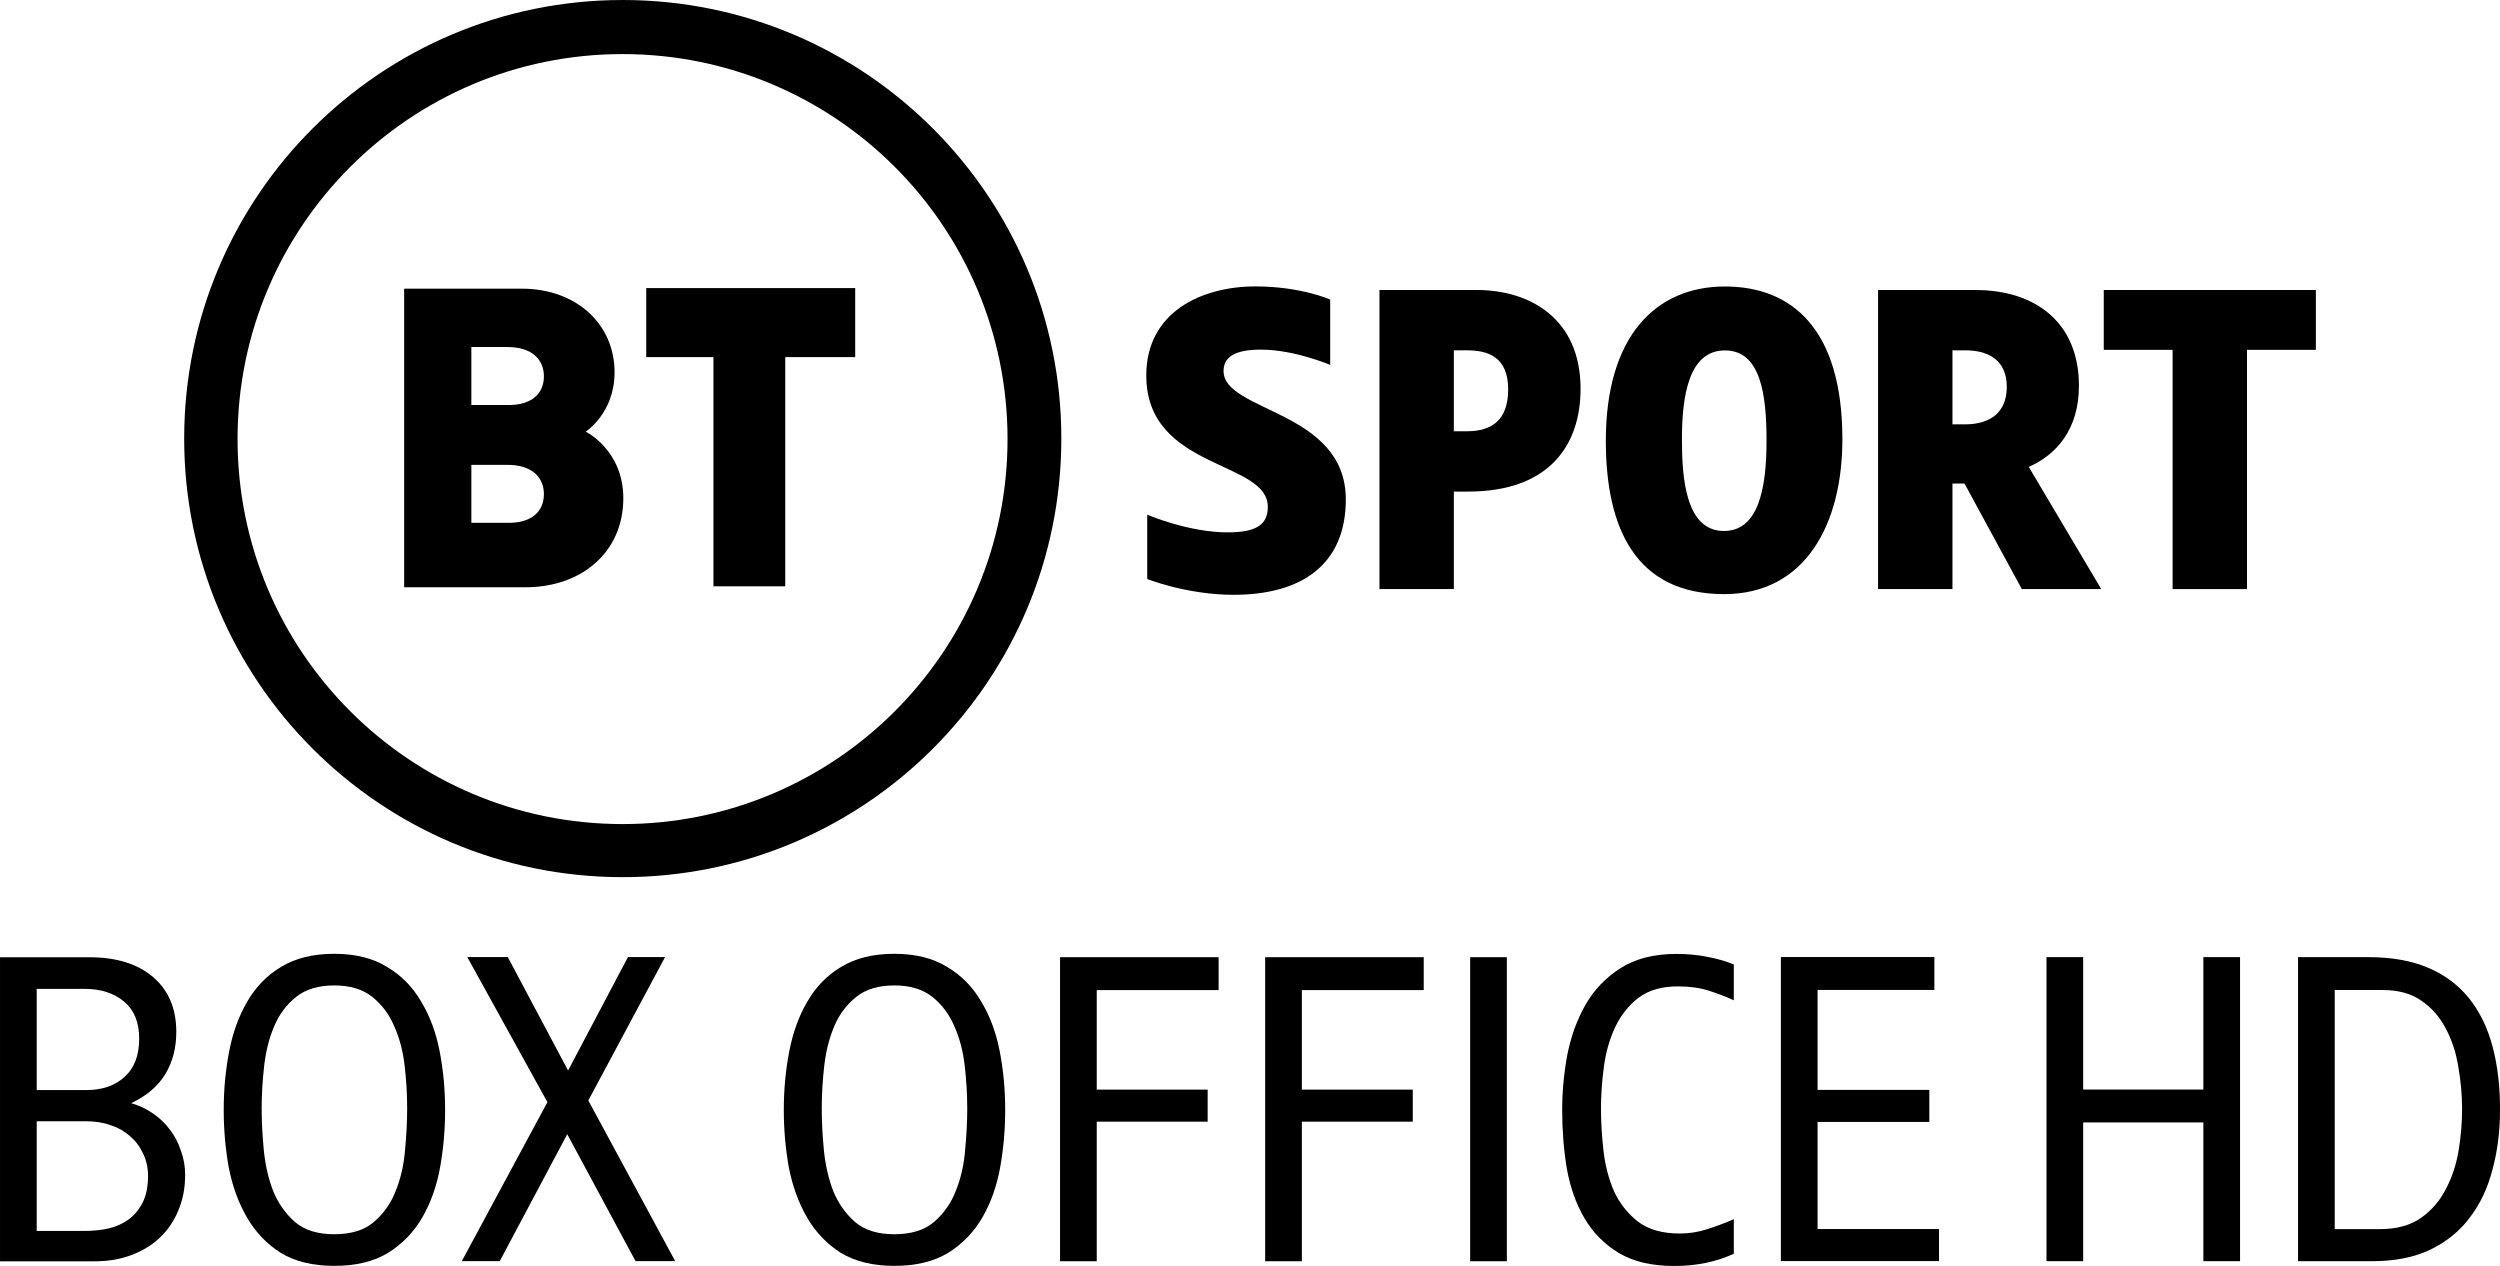
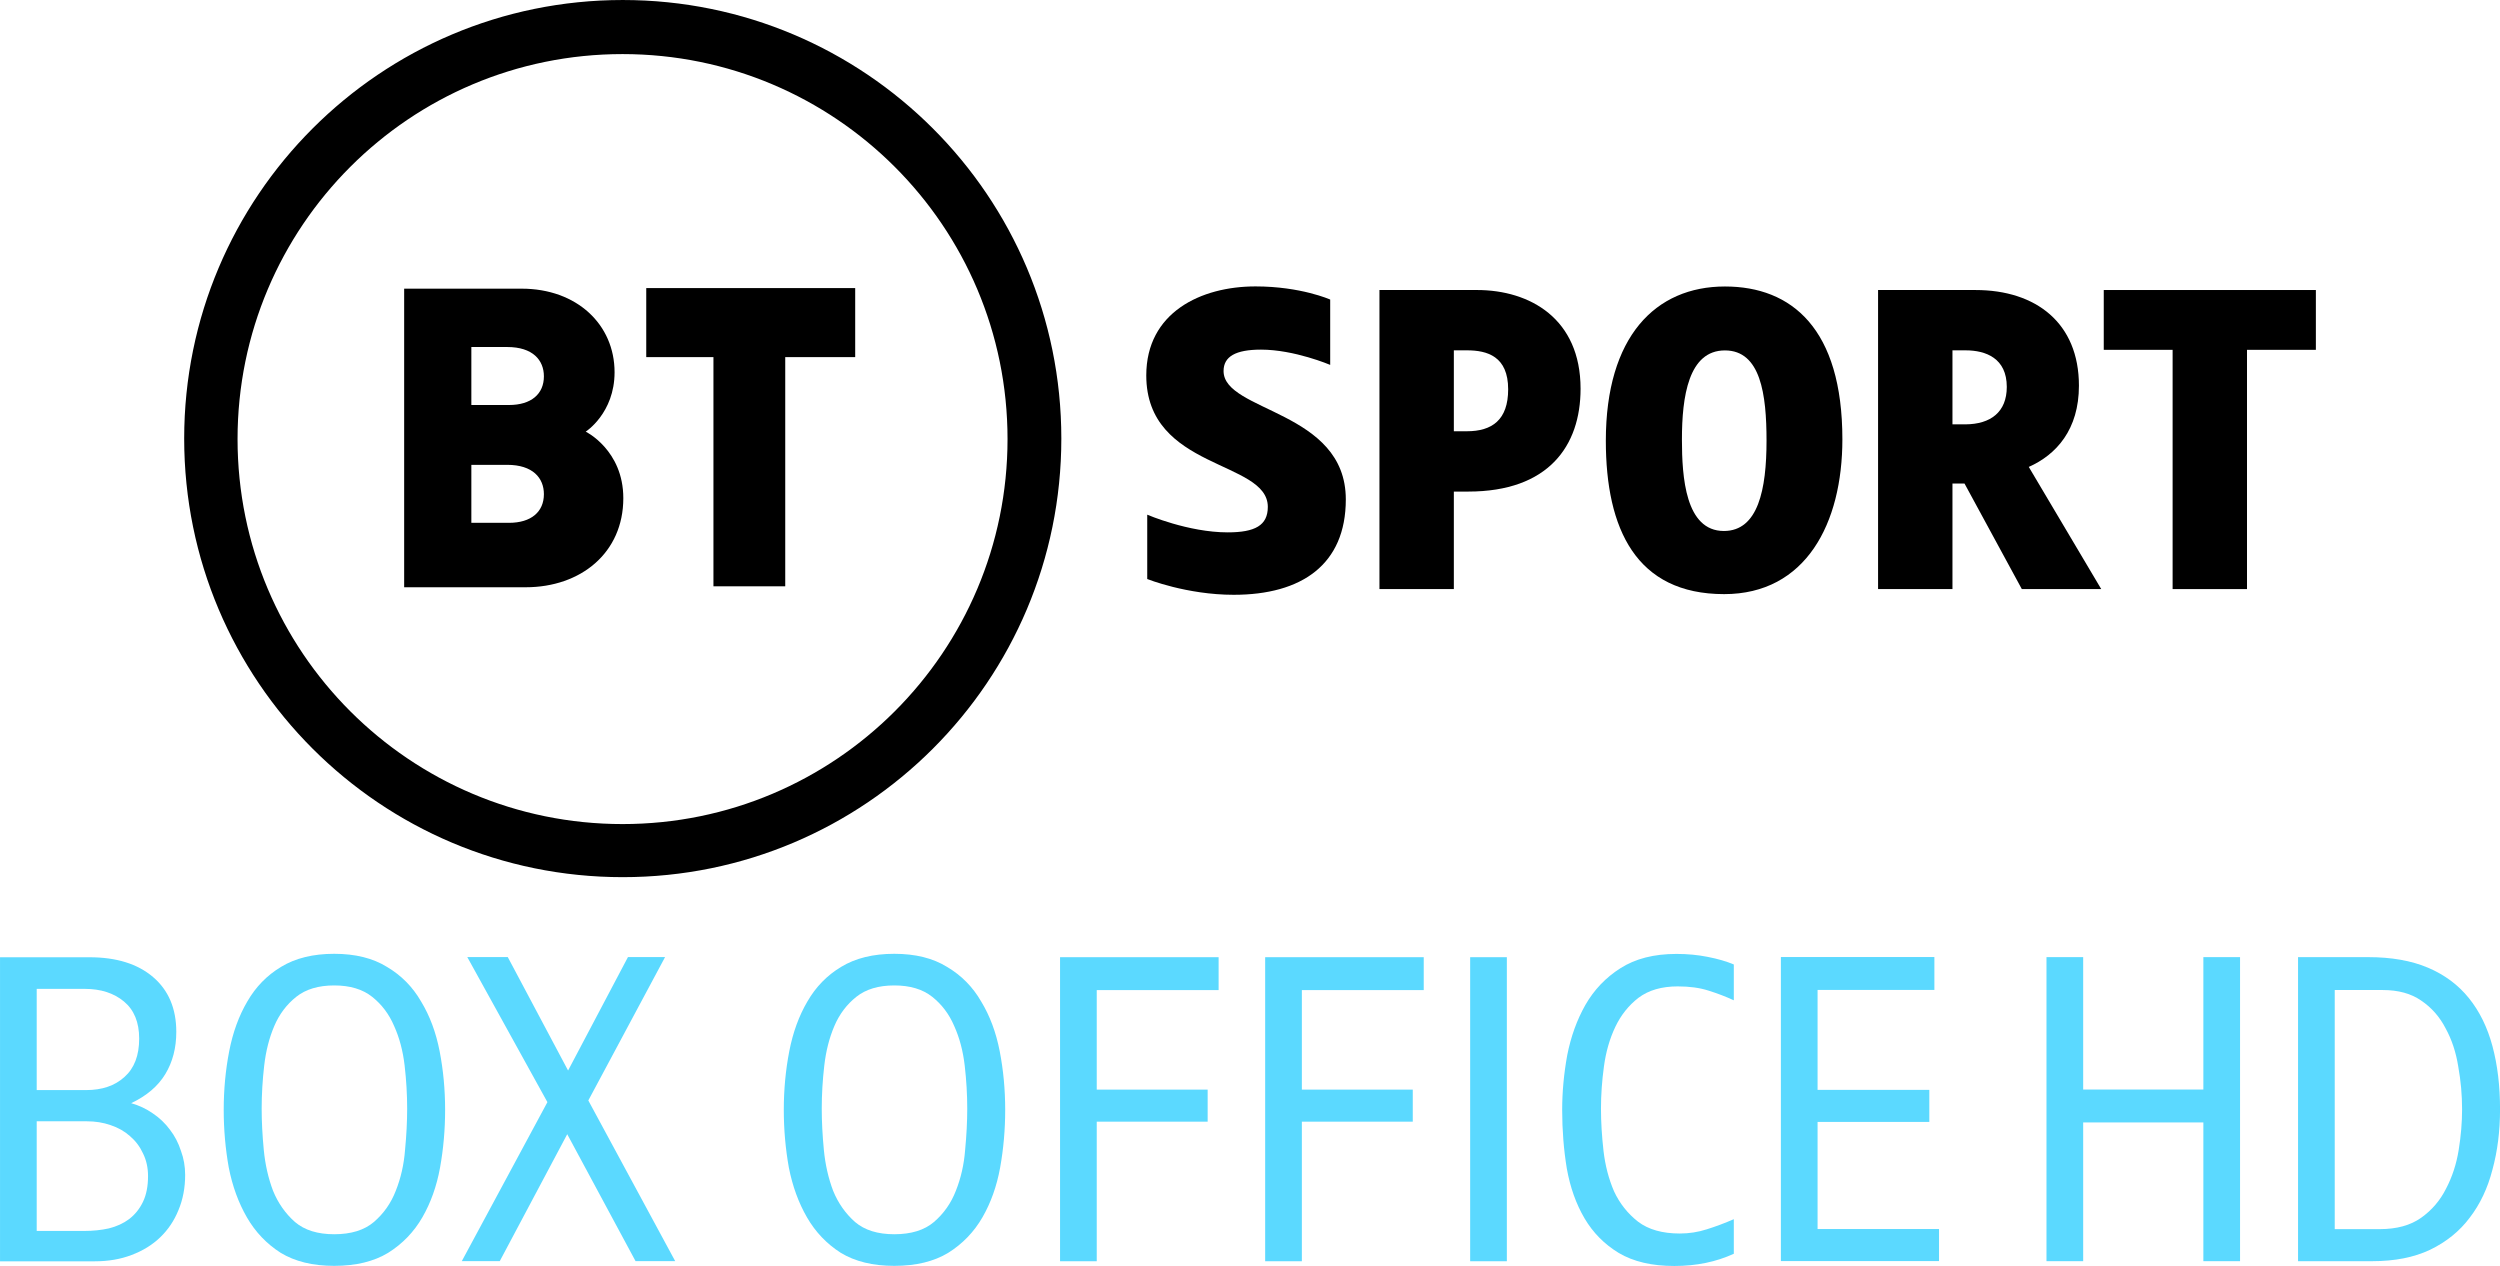
<svg xmlns="http://www.w3.org/2000/svg" width="1137.6" height="576" version="1.1" viewBox="0 0 1137.6 576">
  <g transform="matrix(1.3169 0 0 1.3169 565.23 427.89)">
    <path d="m-214.03-324.92c-83.697 0-151.54 67.845-151.54 151.54s67.845 151.55 151.54 151.55c83.697 0 151.55-67.855 151.55-151.55-8e-6 -83.697-67.855-151.54-151.55-151.54zm-0.07 18.686c73.468 0 133.03 59.558 133.03 133.03 0 73.468-59.558 133.03-133.03 133.03-73.468 0-133.03-59.558-133.03-133.03 0-73.468 59.558-133.03 133.03-133.03z" />
    <path d="m-289.56-225.18v103.18h41.983c19.081 0 33.744-11.913 33.744-30.782 0-16.641-12.991-22.989-12.991-22.989s9.969-6.366 9.969-20.524c0-16.445-12.984-28.883-32.133-28.883zm23.218 20.167h12.404c8.816 0 12.663 4.532 12.663 10.128 0 6.076-4.355 9.909-12.076 9.909h-12.991zm0 40.711h12.404c8.816 0 12.663 4.532 12.663 10.128 0 6.076-4.355 9.909-12.076 9.909h-12.991z" />
    <path d="m-182.69-122.33v-79.195h-23.218v-23.854h72.198v23.854h-24.172v79.195z" />
    <path d="m-32.798-147.08v22.231s13.604 5.452 29.879 5.452c23.526 0 38.737-10.484 38.737-32.953 0-30.842-42.241-30.175-42.241-44.366 0-4.994 4.13-7.397 12.933-7.397 11.548 0 23.912 5.276 23.912 5.276v-22.578s-10.142-4.542-25.821-4.542c-18.842 0-37.731 8.996-37.731 30.757 0 32.753 41.997 29.212 41.997 45.425 0 6.408-4.418 8.808-13.863 8.808-13.641 0-27.801-6.113-27.801-6.113z" />
    <path d="m47.442-224.71v103.34h25.705v-33.694h4.975c27.685 0 38.814-15.741 38.814-35.536 0-24.194-17.467-34.11-35.8-34.11zm25.705 20.841h4.516c7.042 0 14.254 2.08 14.254 13.476 0 10.616-5.628 14.486-14.254 14.486h-4.516z" />
    <path d="m166.82-225.93c-24.031 0-41.155 17.333-41.155 53.297 0 30.497 10.469 53.004 40.876 53.004 28.23 0 40.861-24.431 40.861-53.484 0-38.243-17.502-52.817-40.583-52.817zm-0.013 22.091c12.374 0 14.386 15.196 14.386 31.185 0 16.8-2.87 31.207-14.737 31.207-13.29 0-14.496-18.589-14.496-31.624 0-14.759 2.243-30.768 14.847-30.768z" />
    <path d="m289.14-191.65c0-21.702-14.898-33.057-35.712-33.057h-33.694v103.34h25.705v-36.473h4.164l19.804 36.473h27.441l-25.041-42.216c9.551-4.237 17.333-12.931 17.333-28.066zm-43.701-12.216h4.516c7.042 0 14.254 2.734 14.254 12.639 0 8.73-5.629 12.876-14.254 12.935h-4.516z" />
    <path d="m321.51-121.37v-82.671h-23.794v-20.668h73.293v20.668h-23.794v82.671z" />
  </g>
-   <g transform="translate(-43.873 -1.2783e-6)">
+   <g transform="translate(-43.873 -1.2783e-6)" fill="#5bd9ff">
    <g transform="matrix(1.3326 0 0 1.3326 -758.03 -1215.5)">
      <path d="m664.98 1313.3q0 6.624-2.304 12.096-2.16 5.328-6.192 9.216t-9.792 6.048q-5.616 2.16-12.528 2.16h-32.4v-103.82h30.528q13.824 0 21.744 6.768t7.92 18.72q0 8.208-3.744 14.4t-11.664 9.936q4.032 1.152 7.344 3.456 3.456 2.304 5.904 5.616 2.448 3.168 3.744 7.2 1.44 3.888 1.44 8.208zm-15.696-46.512q0-8.352-5.184-12.672t-13.392-4.32h-16.416v34.56h16.848q8.208 0 13.104-4.464 5.04-4.464 5.04-13.104zm3.024 46.944q0-4.32-1.728-7.776-1.584-3.456-4.464-5.904-2.736-2.448-6.624-3.744-3.744-1.296-8.064-1.296h-17.136v37.44h16.272q4.464 0 8.352-0.864 4.032-1.008 6.912-3.168 3.024-2.304 4.752-5.904t1.728-8.784z" />
      <path d="m753.75 1291.1q0 10.08-1.728 19.728-1.728 9.504-6.048 16.992t-11.664 12.096q-7.344 4.464-18.432 4.464-10.944 0-18.288-4.464-7.2-4.608-11.52-12.096t-6.192-16.992q-1.728-9.648-1.728-19.728 0-10.368 1.872-20.016t6.192-16.992q4.32-7.488 11.52-11.808 7.344-4.464 18.144-4.464t18 4.464q7.344 4.32 11.664 11.808 4.464 7.344 6.336 16.992t1.872 20.016zm-12.96-0.432q0-7.2-0.864-14.688t-3.6-13.536q-2.592-6.048-7.488-9.936t-12.96-3.888-12.96 3.888-7.488 9.936-3.456 13.536-0.864 14.688q0 6.624 0.72 14.112t3.168 13.968q2.592 6.336 7.488 10.656 4.896 4.176 13.392 4.176 8.64 0 13.536-4.176 5.04-4.32 7.488-10.656 2.592-6.48 3.168-13.968 0.72-7.488 0.72-14.112z" />
      <path d="m802.65 1287.9 29.664 54.864h-13.536l-23.328-43.344-23.04 43.344h-12.96l29.232-54.288-27.36-49.536h13.824l20.592 38.736 20.448-38.736h12.672z" />
      <path d="m945 1291.1q0 10.08-1.728 19.728-1.728 9.504-6.048 16.992t-11.664 12.096q-7.344 4.464-18.432 4.464-10.944 0-18.288-4.464-7.2-4.608-11.52-12.096t-6.192-16.992q-1.728-9.648-1.728-19.728 0-10.368 1.872-20.016t6.192-16.992q4.32-7.488 11.52-11.808 7.344-4.464 18.144-4.464t18 4.464q7.344 4.32 11.664 11.808 4.464 7.344 6.336 16.992t1.872 20.016zm-12.96-0.432q0-7.2-0.864-14.688t-3.6-13.536q-2.592-6.048-7.488-9.936t-12.96-3.888-12.96 3.888-7.488 9.936-3.456 13.536-0.864 14.688q0 6.624 0.72 14.112t3.168 13.968q2.592 6.336 7.488 10.656 4.896 4.176 13.392 4.176 8.64 0 13.536-4.176 5.04-4.32 7.488-10.656 2.592-6.48 3.168-13.968 0.72-7.488 0.72-14.112z" />
      <path d="m976.26 1342.8h-12.528v-103.82h54.144v11.232h-41.616v33.984h37.872v10.944h-37.872z" />
      <path d="m1046.3 1342.8h-12.528v-103.82h54.144v11.232h-41.616v33.984h37.872v10.944h-37.872z" />
      <path d="m1116.3 1342.8h-12.528v-103.82h12.528z" />
      <path d="m1193.8 1253.7q-4.032-1.872-8.64-3.312-4.464-1.44-10.512-1.44-8.208 0-13.392 3.888-5.04 3.888-7.92 9.936t-3.888 13.536q-1.008 7.344-1.008 14.4 0 6.768 0.864 14.4 0.864 7.488 3.6 13.824 2.88 6.192 8.208 10.368 5.328 4.032 14.256 4.032 4.752 0 9.216-1.44 4.608-1.44 9.216-3.456v11.808q-9.072 4.176-20.304 4.176-11.52 0-19.008-4.464-7.344-4.464-11.664-11.808t-6.048-16.992q-1.584-9.648-1.584-20.016 0-9.216 1.728-18.72 1.872-9.504 6.192-17.136 4.464-7.776 11.952-12.528 7.632-4.896 19.152-4.896 5.616 0 10.656 1.008 5.184 1.008 8.928 2.592z" />
      <path d="m1222.4 1331.8h41.472v10.944h-54v-103.82h52.416v11.232h-39.888v34.128h38.16v10.944h-38.16z" />
    </g>
    <g transform="matrix(.61617 0 0 .61617 -182.71 630.13)">
      <path d="m2022-91.281h-27.094v-102.46h-88.757v102.46h-27.094v-224.54h27.094v97.788h88.757v-97.788h27.094z" />
      <path d="m2214-203.39q0 23.98-5.606 44.534-5.294 20.554-16.817 35.503-11.211 14.948-29.274 23.668-17.751 8.409-42.665 8.409h-54.811v-224.54h51.697q25.848 0 44.223 7.786 18.374 7.786 30.208 22.423t17.44 35.503 5.606 46.714zm-28.028 0q0-15.883-2.803-31.454-2.491-15.883-9.343-28.34-6.54-12.768-18.063-20.554-11.211-7.786-28.34-7.786h-35.503v176.58h33.323q18.686 0 30.52-8.409t18.374-21.488q6.851-13.08 9.343-28.651t2.491-29.897z" />
    </g>
  </g>
</svg>
